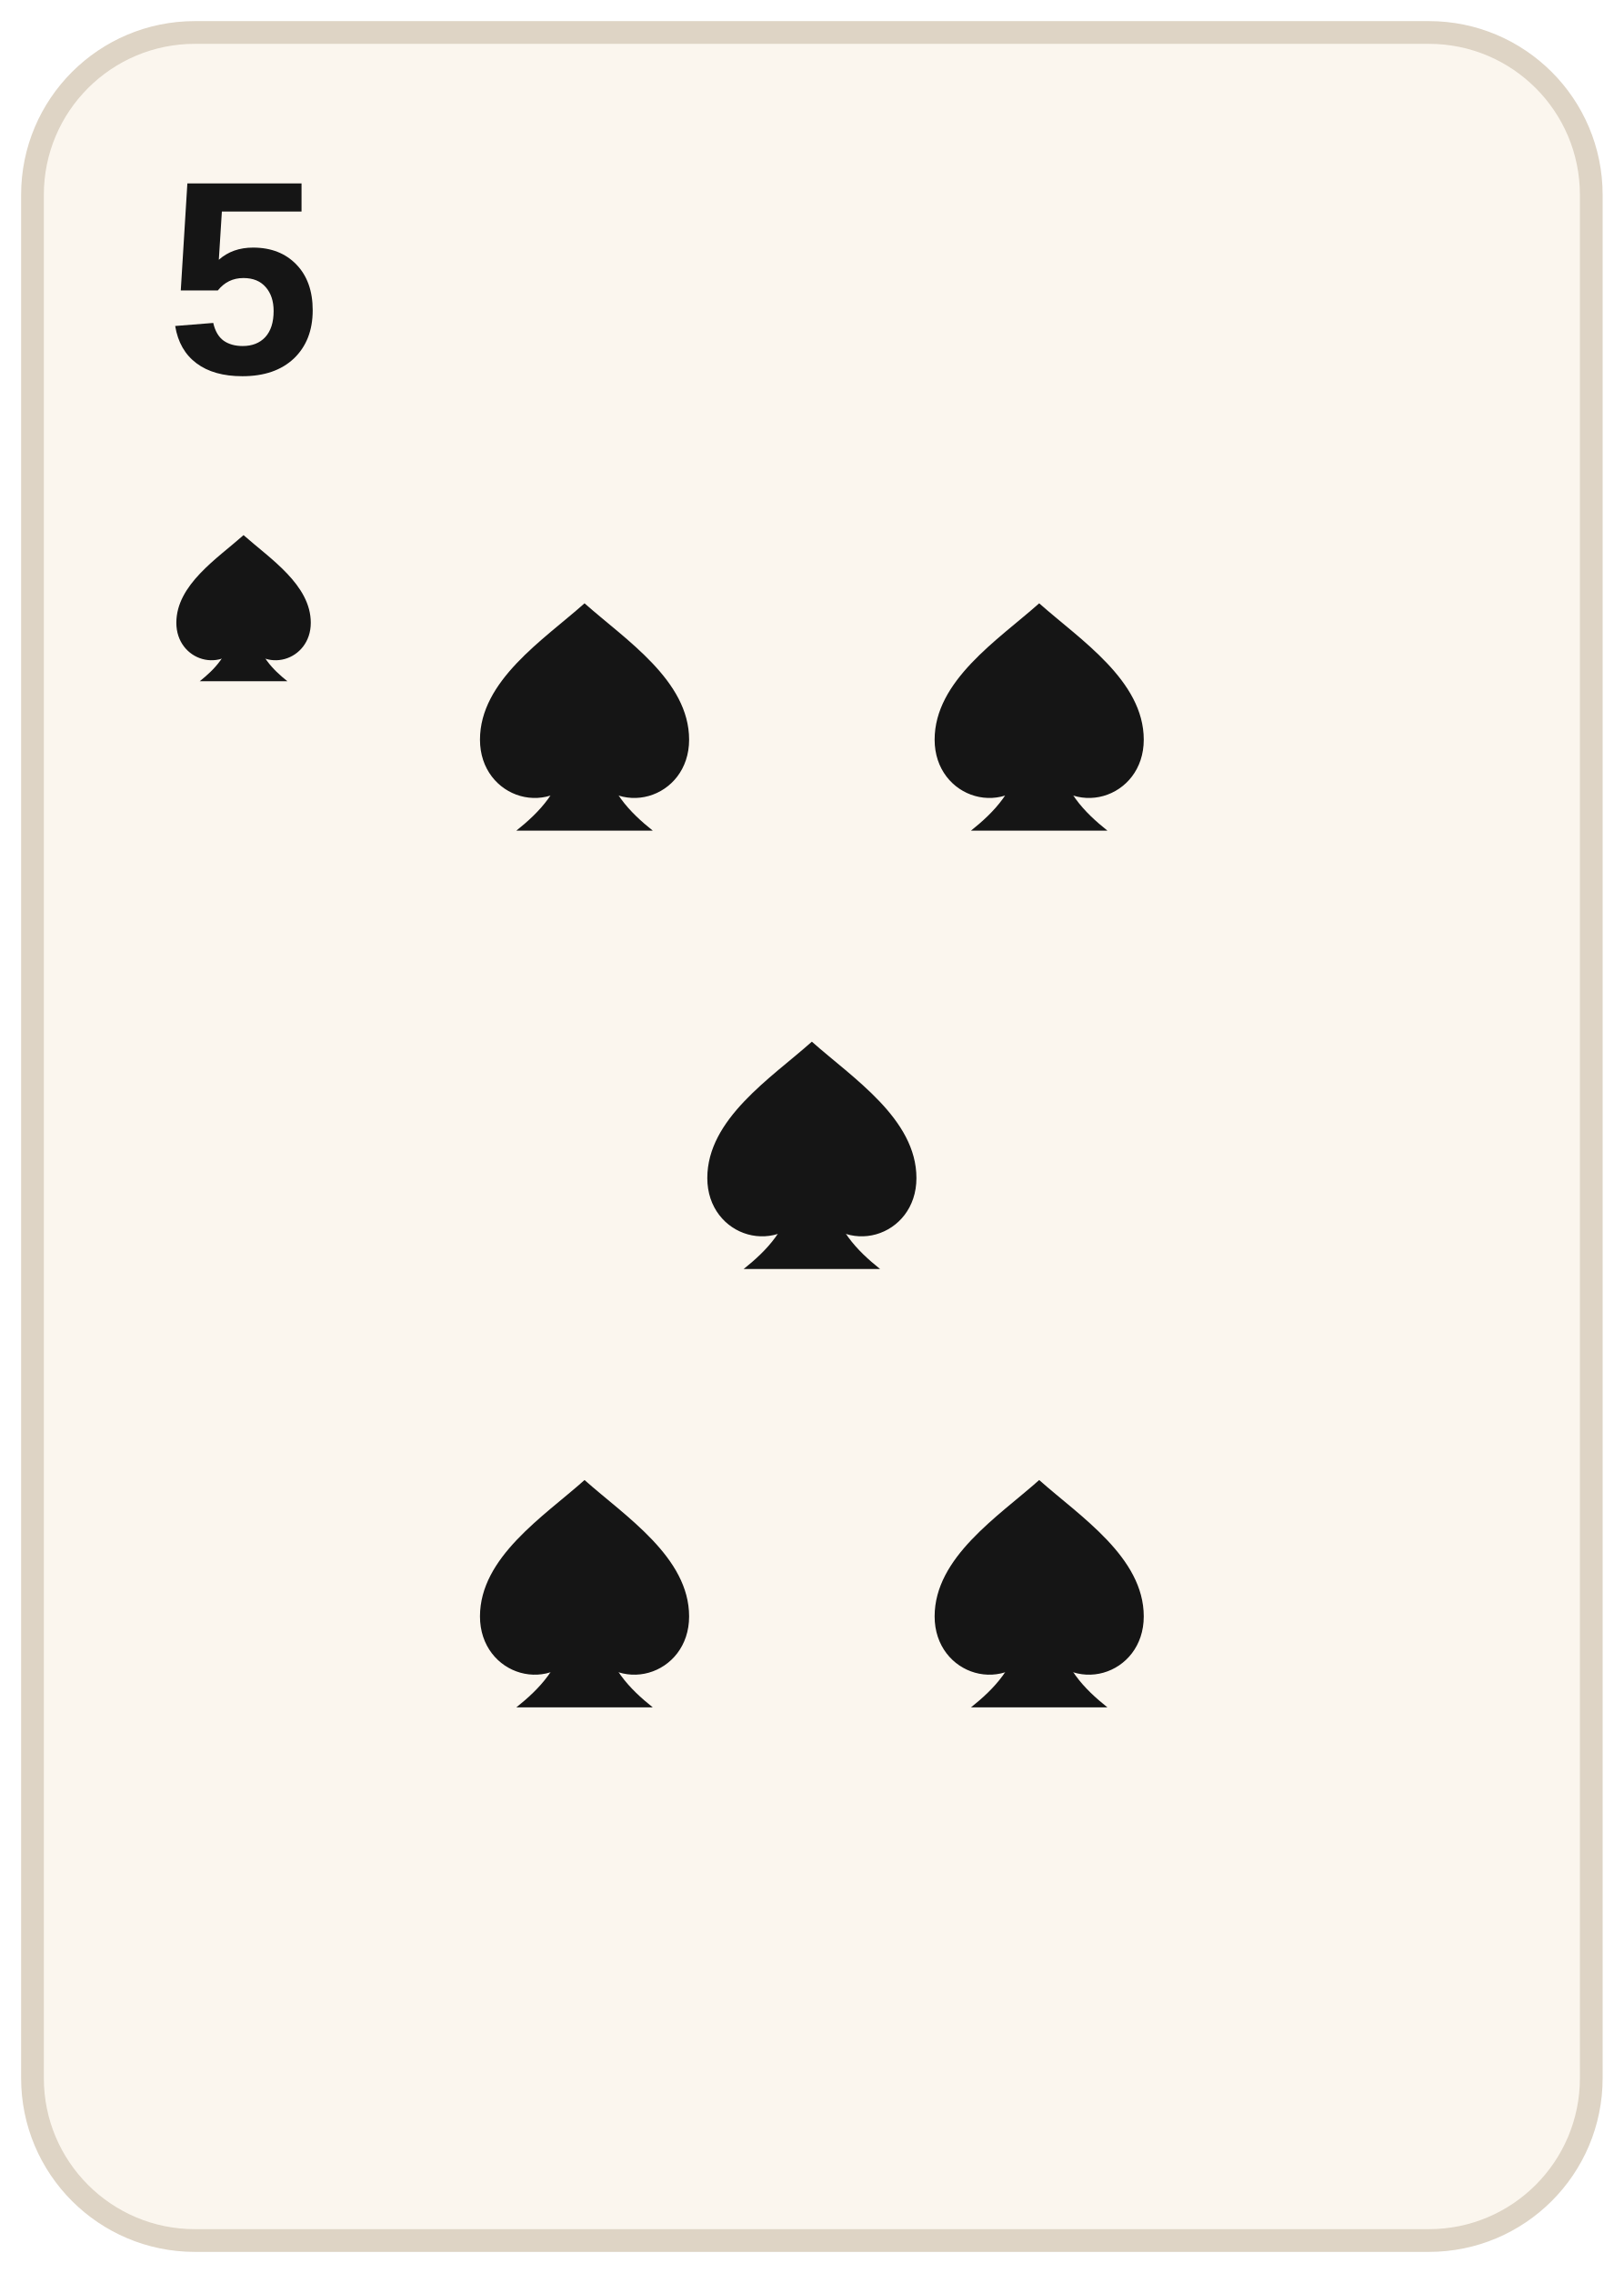
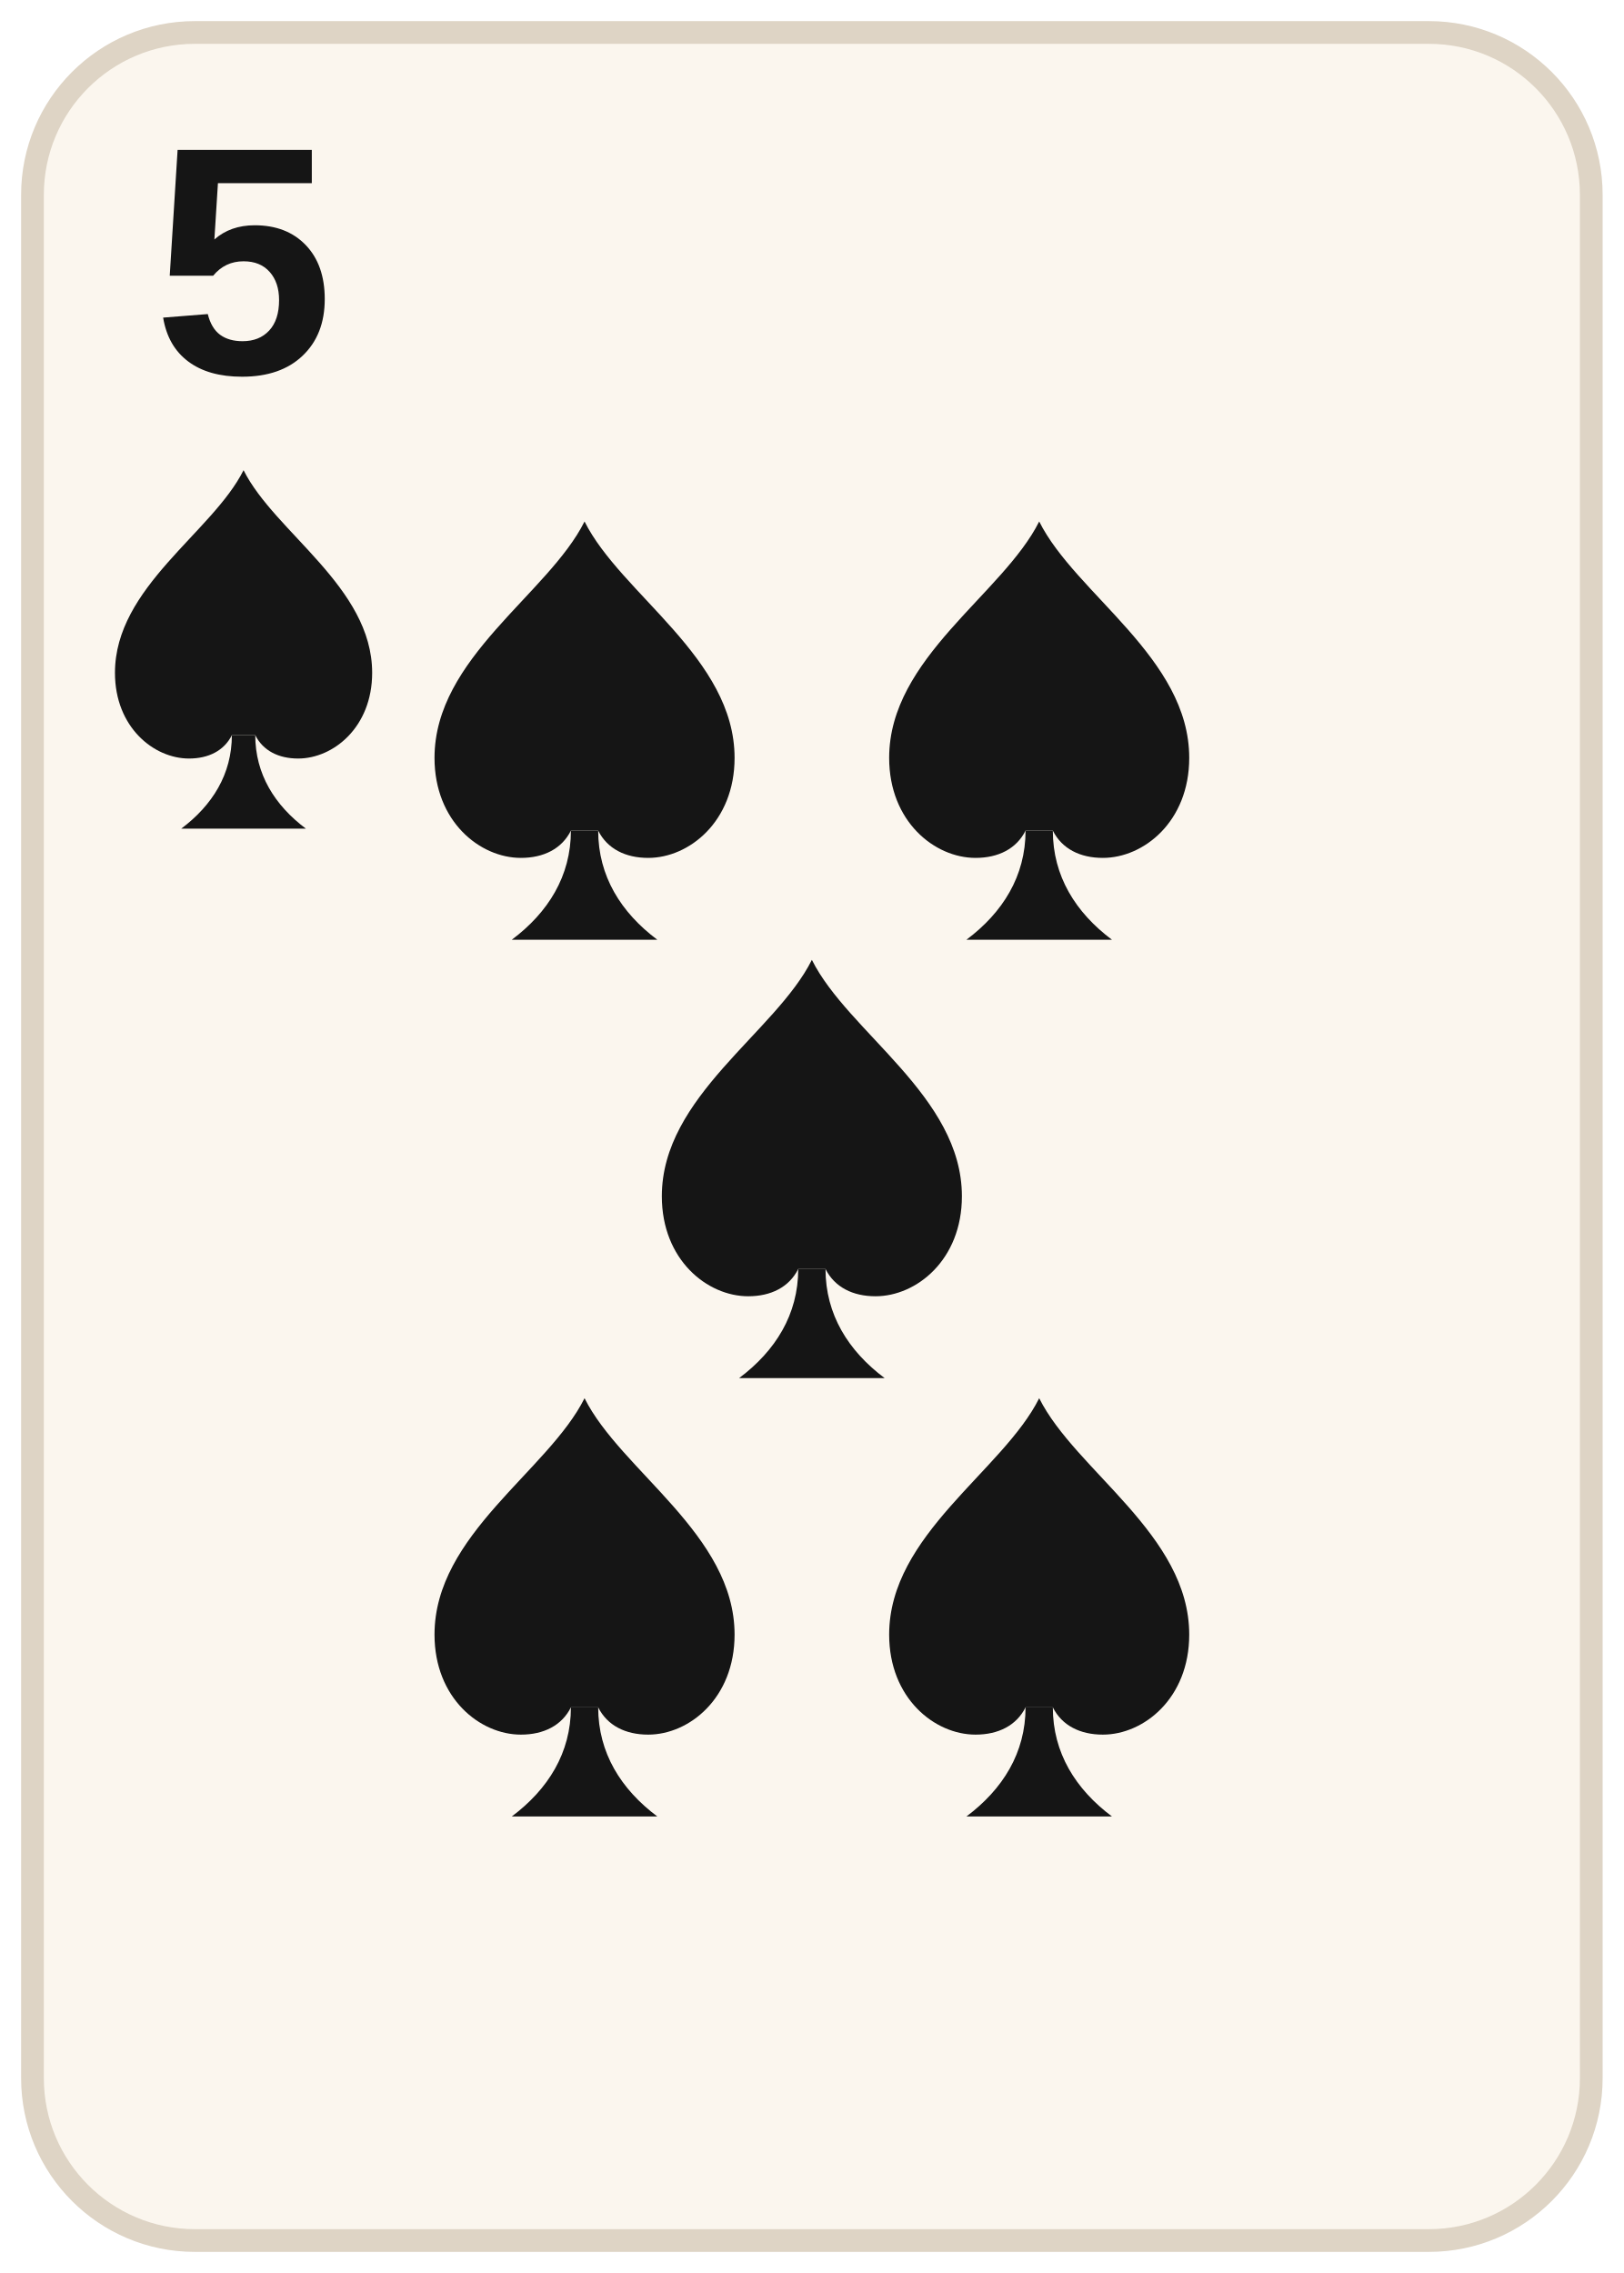
<svg xmlns="http://www.w3.org/2000/svg" viewBox="0 0 100 140" role="img" aria-label="5 of Spades">
  <rect x="2" y="2" width="96" height="136" rx="10" fill="#fbf6ee" stroke="#ded4c5" stroke-width="1.4" />
  <g font-family="Haskoy,-apple-system,BlinkMacSystemFont,'Segoe UI',Arial,sans-serif">
-     <text x="15" y="23" fill="#151515" font-size="17" font-weight="600" text-anchor="middle">5</text>
-     <g fill="#151515" transform="translate(15 38) scale(0.18)">
-       <path d="M0-28C-9-20-23-11-23 2c0 13 16 18 23 6 7 12 23 7 23-6C23-11 9-20 0-28Z" />
-       <path d="M-4 5c-1 8-6 13-11 17h30C10 18 5 13 4 5Z" />
+     <text x="15" y="23" fill="#151515" font-size="20" font-weight="700" text-anchor="middle">5</text>
+     <g fill="#151515" transform="translate(15 40) scale(0.24)">
+       <path d="M0-46C8-30 33-16 33 6 33 20 23 28 14 28 9 28 5 26 3 22L-3 22C-5 26-9 28-14 28-23 28-33 20-33 6-33-16-8-30 0-46Z" />
+       <path d="M-3 22C-3 32-8 40-16 46L16 46C8 40 3 32 3 22Z" />
    </g>
  </g>
  <g>
    <g fill="#151515" transform="translate(36 45) scale(0.28)">
-       <path d="M0-28C-9-20-23-11-23 2c0 13 16 18 23 6 7 12 23 7 23-6C23-11 9-20 0-28Z" />
-       <path d="M-4 5c-1 8-6 13-11 17h30C10 18 5 13 4 5Z" />
+       <path d="M0-46C8-30 33-16 33 6 33 20 23 28 14 28 9 28 5 26 3 22L-3 22C-5 26-9 28-14 28-23 28-33 20-33 6-33-16-8-30 0-46Z" />
+       <path d="M-3 22C-3 32-8 40-16 46L16 46C8 40 3 32 3 22Z" />
    </g>
    <g fill="#151515" transform="translate(64 45) scale(0.28)">
-       <path d="M0-28C-9-20-23-11-23 2c0 13 16 18 23 6 7 12 23 7 23-6C23-11 9-20 0-28Z" />
-       <path d="M-4 5c-1 8-6 13-11 17h30C10 18 5 13 4 5Z" />
+       <path d="M0-46C8-30 33-16 33 6 33 20 23 28 14 28 9 28 5 26 3 22L-3 22C-5 26-9 28-14 28-23 28-33 20-33 6-33-16-8-30 0-46Z" />
+       <path d="M-3 22C-3 32-8 40-16 46L16 46C8 40 3 32 3 22Z" />
    </g>
    <g fill="#151515" transform="translate(50 72) scale(0.28)">
-       <path d="M0-28C-9-20-23-11-23 2c0 13 16 18 23 6 7 12 23 7 23-6C23-11 9-20 0-28Z" />
-       <path d="M-4 5c-1 8-6 13-11 17h30C10 18 5 13 4 5Z" />
+       <path d="M0-46C8-30 33-16 33 6 33 20 23 28 14 28 9 28 5 26 3 22L-3 22C-5 26-9 28-14 28-23 28-33 20-33 6-33-16-8-30 0-46Z" />
+       <path d="M-3 22C-3 32-8 40-16 46L16 46C8 40 3 32 3 22Z" />
    </g>
    <g fill="#151515" transform="translate(36 99) scale(0.28)">
-       <path d="M0-28C-9-20-23-11-23 2c0 13 16 18 23 6 7 12 23 7 23-6C23-11 9-20 0-28Z" />
-       <path d="M-4 5c-1 8-6 13-11 17h30C10 18 5 13 4 5Z" />
+       <path d="M0-46C8-30 33-16 33 6 33 20 23 28 14 28 9 28 5 26 3 22L-3 22C-5 26-9 28-14 28-23 28-33 20-33 6-33-16-8-30 0-46Z" />
+       <path d="M-3 22C-3 32-8 40-16 46L16 46C8 40 3 32 3 22Z" />
    </g>
    <g fill="#151515" transform="translate(64 99) scale(0.28)">
-       <path d="M0-28C-9-20-23-11-23 2c0 13 16 18 23 6 7 12 23 7 23-6C23-11 9-20 0-28Z" />
-       <path d="M-4 5c-1 8-6 13-11 17h30C10 18 5 13 4 5Z" />
+       <path d="M0-46C8-30 33-16 33 6 33 20 23 28 14 28 9 28 5 26 3 22L-3 22C-5 26-9 28-14 28-23 28-33 20-33 6-33-16-8-30 0-46Z" />
+       <path d="M-3 22C-3 32-8 40-16 46L16 46C8 40 3 32 3 22Z" />
    </g>
  </g>
</svg>
